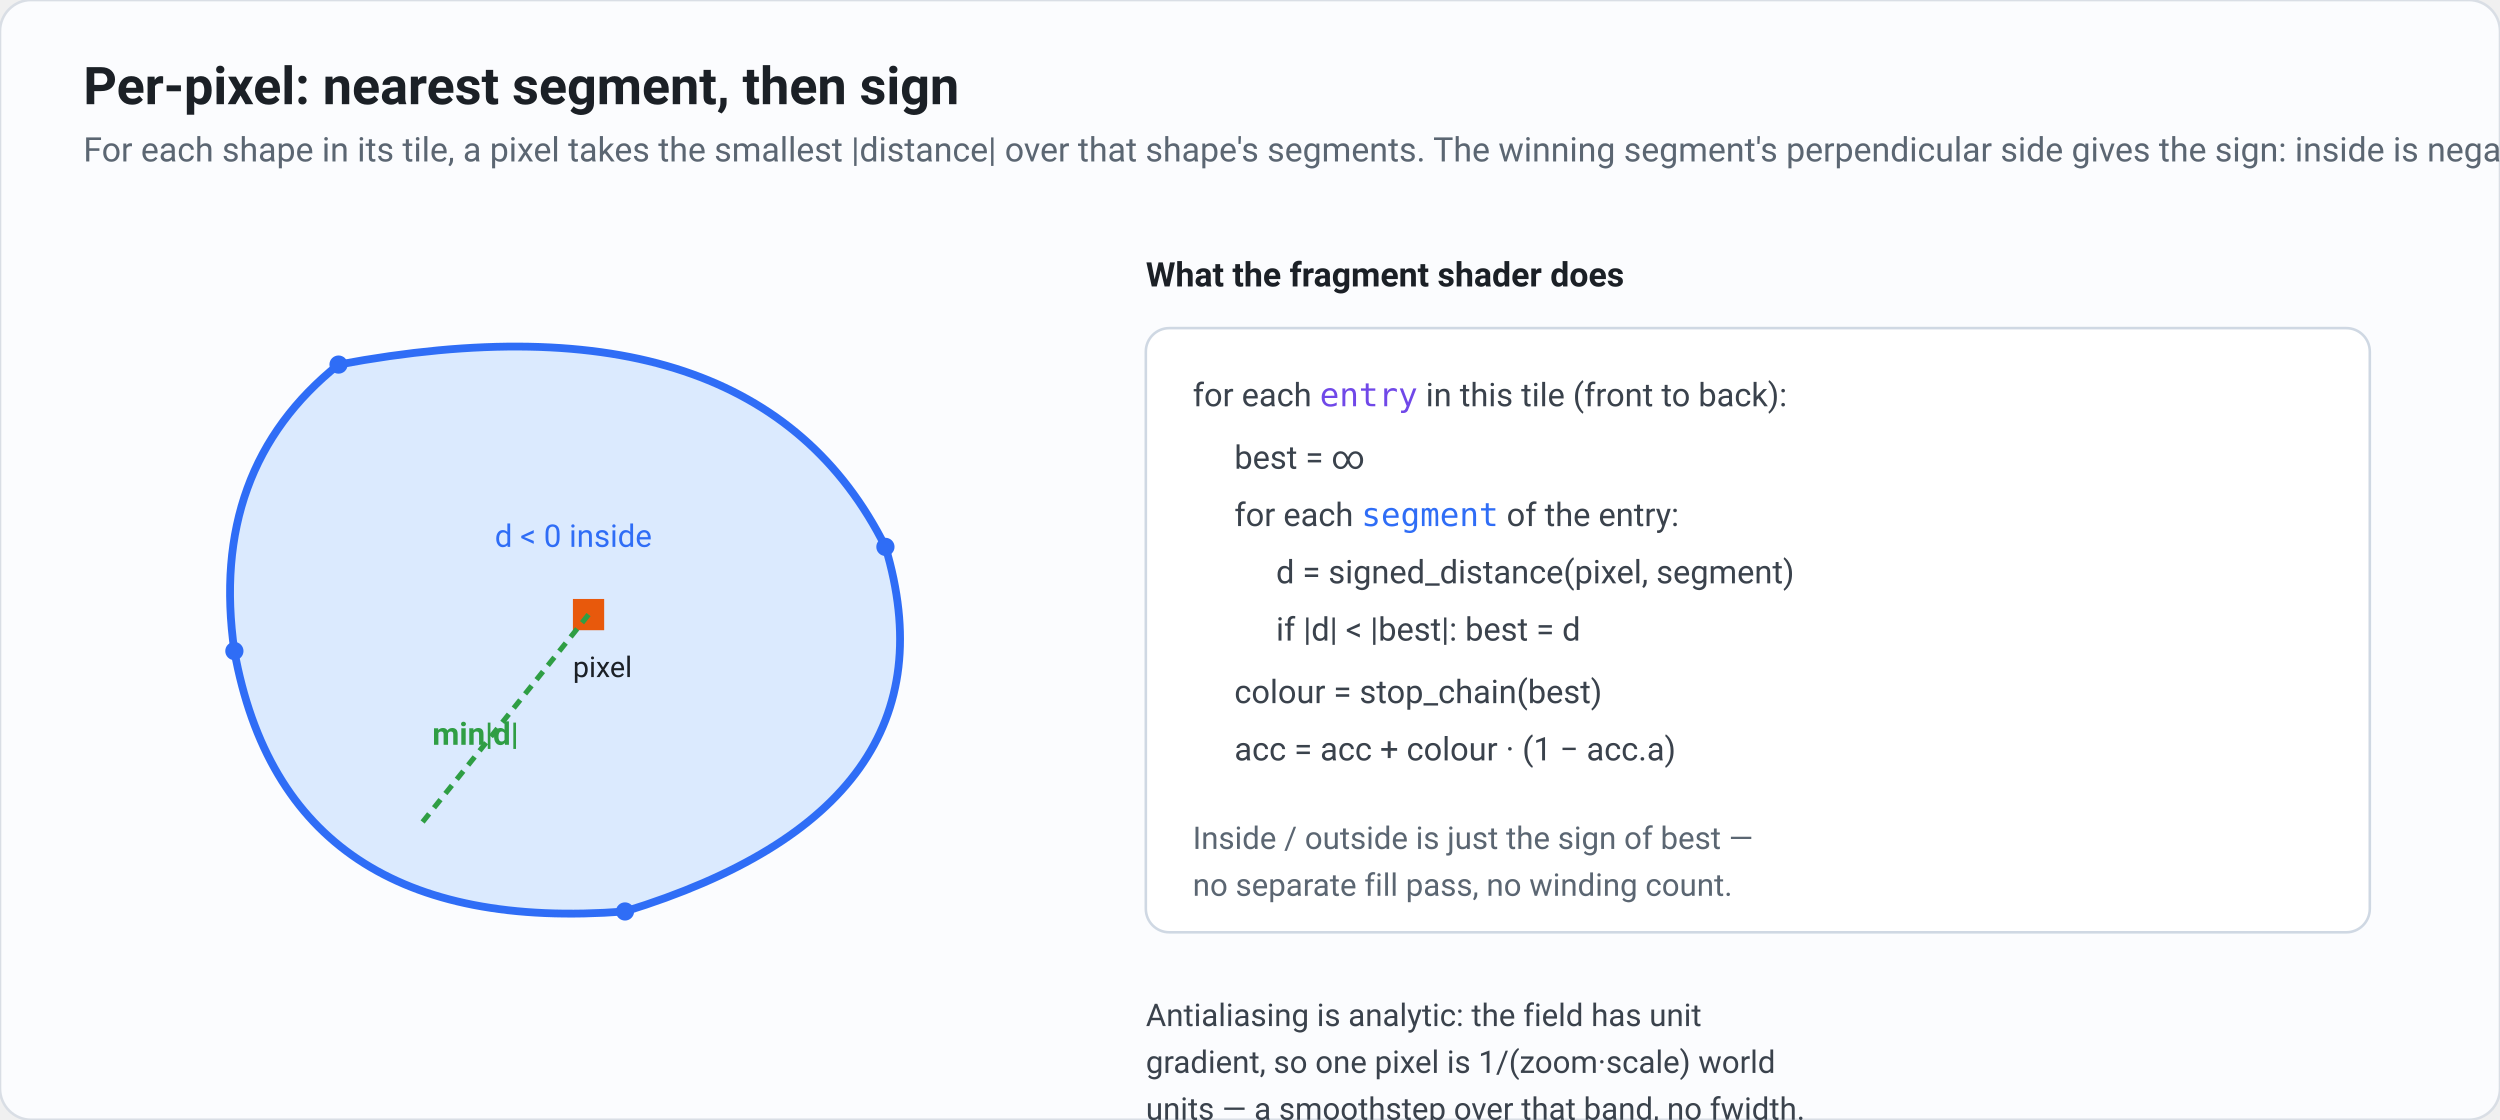
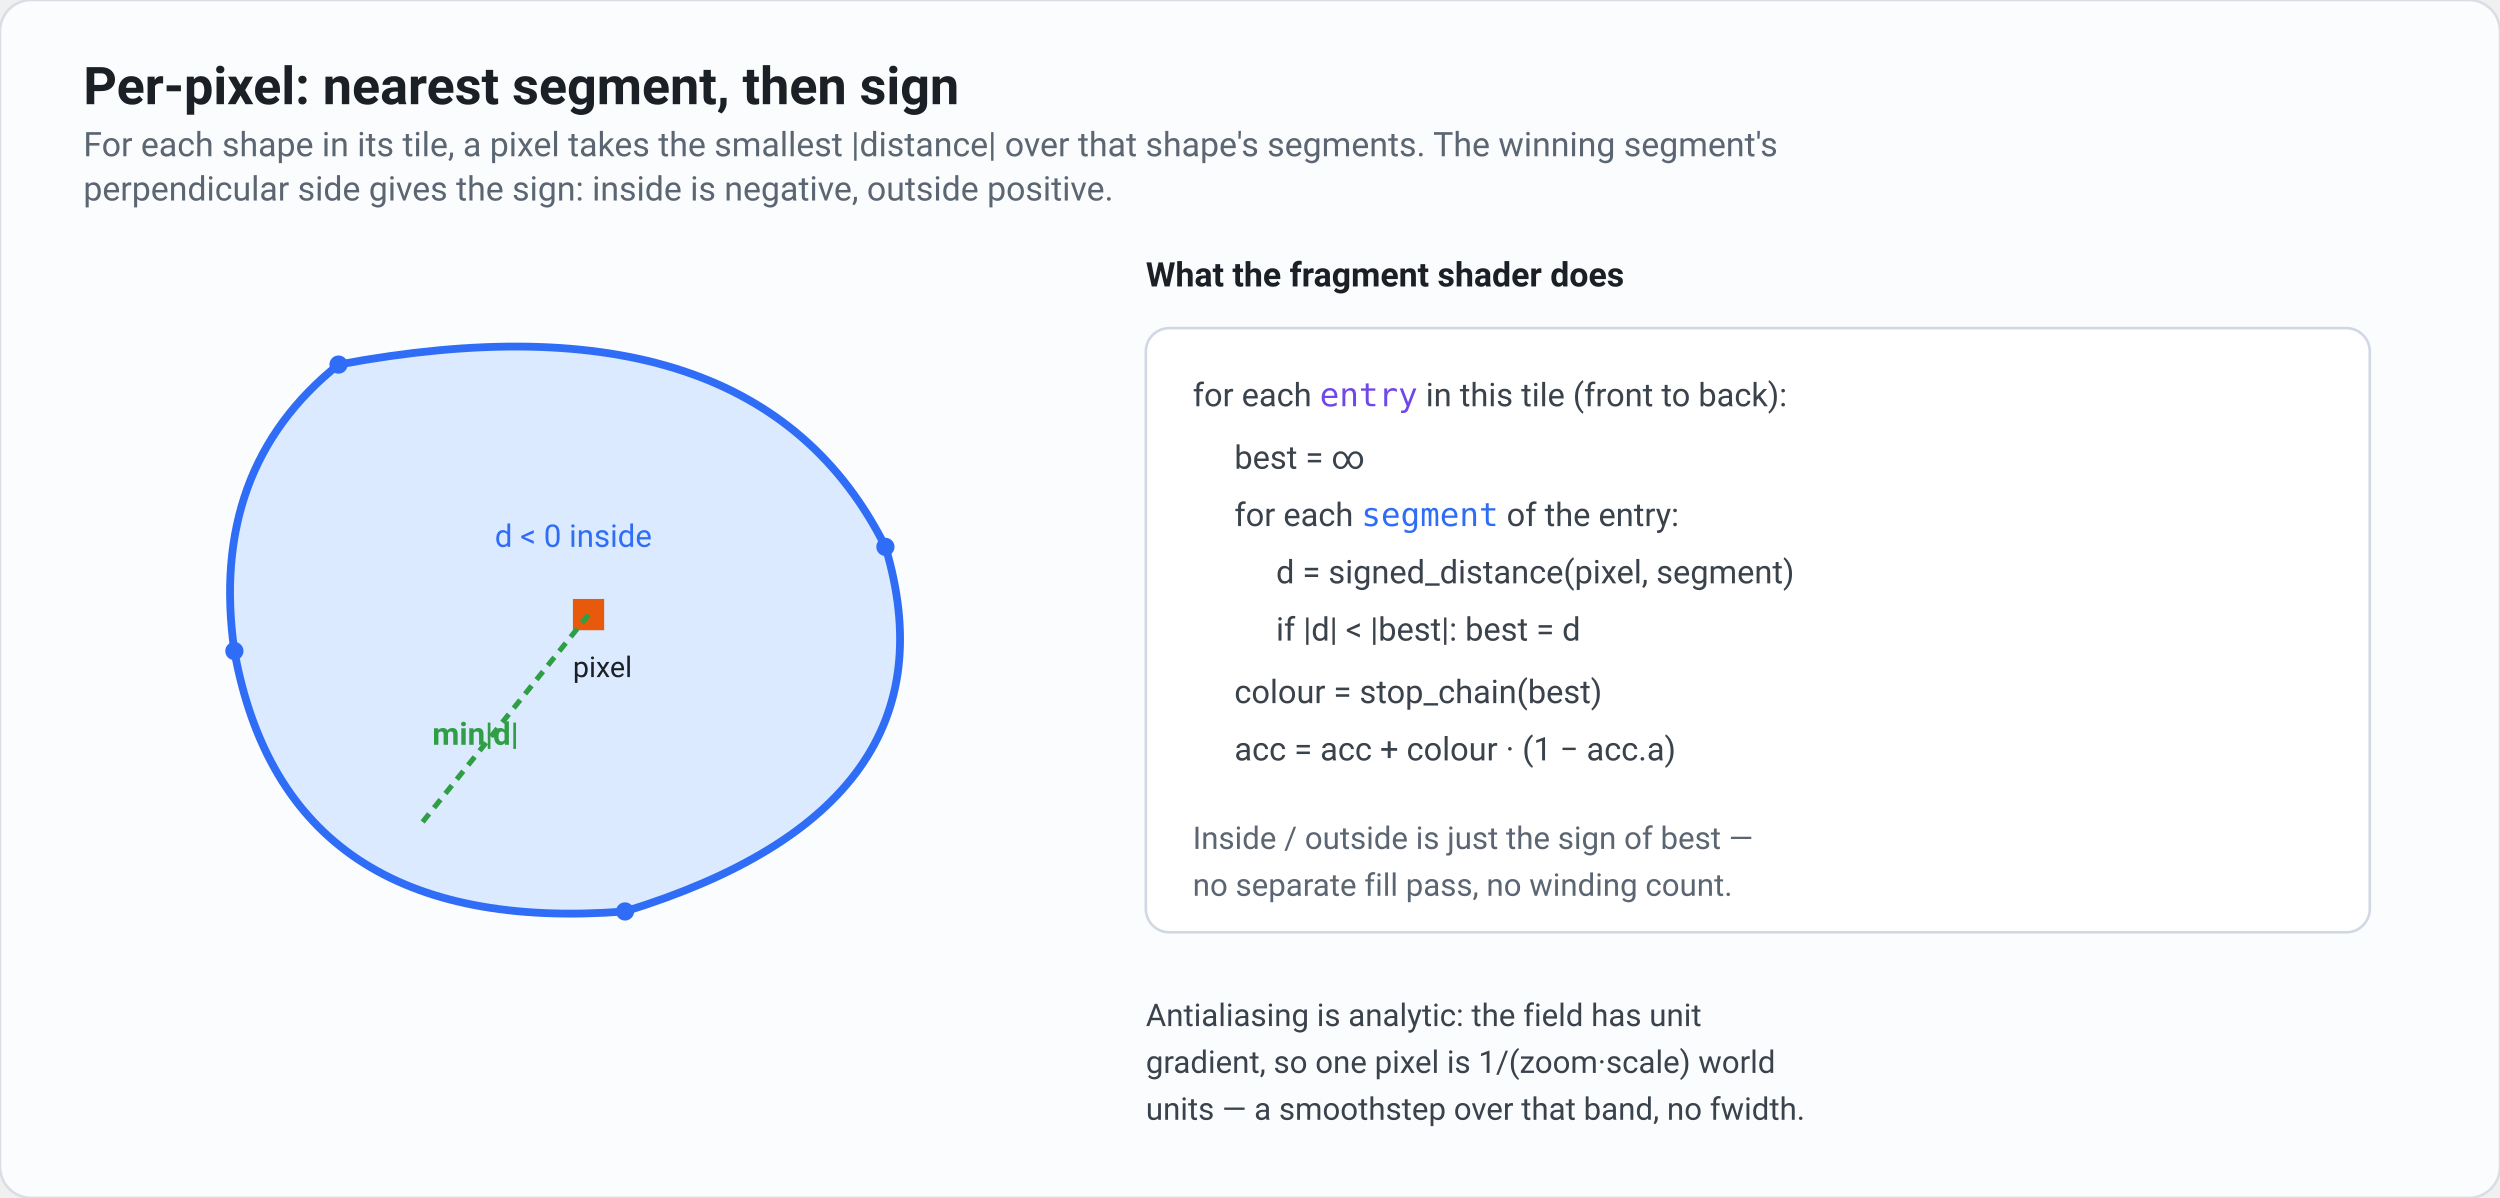
- <svg xmlns="http://www.w3.org/2000/svg" viewBox="0 0 960 430" font-family="ui-sans-serif, -apple-system, Segoe UI, Roboto, sans-serif">
-   <rect x="0" y="0" width="960" height="430" rx="12" fill="#fbfcfe" stroke="#d9dee5" />
+ <svg xmlns="http://www.w3.org/2000/svg" viewBox="0 0 960 460" font-family="ui-sans-serif, -apple-system, Segoe UI, Roboto, sans-serif">
+   <rect x="0" y="0" width="960" height="460" rx="12" fill="#fbfcfe" stroke="#d9dee5" />
  <text x="32" y="40" font-size="20" font-weight="700" fill="#1b2026">Per-pixel: nearest segment, then sign</text>
-   <text x="32" y="62" font-size="13" fill="#5b6672">For each shape in its tile, a pixel takes the smallest |distance| over that shape's segments. The winning segment's perpendicular side gives the sign: inside is negative, outside positive.</text>
+   <text x="32" y="60" font-size="13" fill="#5b6672">For each shape in its tile, a pixel takes the smallest |distance| over that shape's segments. The winning segment's</text>
+   <text x="32" y="77" font-size="13" fill="#5b6672">perpendicular side gives the sign: inside is negative, outside positive.</text>
  <g transform="translate(70,110)">
    <path d="M 60 30 Q 220 0 270 100 Q 300 200 170 240 Q 40 250 20 140 Q 10 70 60 30 Z" fill="#dbeafe" stroke="#2f6df6" stroke-width="3" />
    <circle cx="60" cy="30" r="3.5" fill="#2f6df6" />
    <circle cx="270" cy="100" r="3.5" fill="#2f6df6" />
    <circle cx="170" cy="240" r="3.5" fill="#2f6df6" />
    <circle cx="20" cy="140" r="3.5" fill="#2f6df6" />
    <rect x="150" y="120" width="12" height="12" fill="#e8590c" />
    <line x1="156" y1="126" x2="92" y2="206" stroke="#2f9e44" stroke-width="2" stroke-dasharray="4 3" />
    <text x="96" y="176" font-size="12" font-weight="700" fill="#2f9e44">min|d|</text>
    <text x="150" y="150" font-size="11" fill="#1b2026">pixel</text>
    <text x="120" y="100" font-size="12" fill="#2f6df6">d &lt; 0 inside</text>
  </g>
  <g transform="translate(440,110)">
    <text x="0" y="0" font-size="13" font-weight="700" fill="#1b2026">What the fragment shader does</text>
    <rect x="0" y="16" width="470" height="232" rx="9" fill="#ffffff" stroke="#cfd8e3" />
    <text x="18" y="46" font-size="12.5" fill="#3a424c">for each <tspan font-family="ui-monospace, monospace" fill="#7048e8">entry</tspan> in this tile (front to back):</text>
    <text x="34" y="70" font-size="12.5" fill="#3a424c">best = ∞</text>
    <text x="34" y="92" font-size="12.5" fill="#3a424c">for each <tspan font-family="ui-monospace, monospace" fill="#2f6df6">segment</tspan> of the entry:</text>
    <text x="50" y="114" font-size="12.5" fill="#3a424c">d = signed_distance(pixel, segment)</text>
    <text x="50" y="136" font-size="12.5" fill="#3a424c">if |d| &lt; |best|: best = d</text>
    <text x="34" y="160" font-size="12.5" fill="#3a424c">colour = stop_chain(best)</text>
    <text x="34" y="182" font-size="12.5" fill="#3a424c">acc = acc + colour · (1 − acc.a)</text>
    <text x="18" y="216" font-size="12" fill="#5b6672">Inside / outside is just the sign of best —</text>
    <text x="18" y="234" font-size="12" fill="#5b6672">no separate fill pass, no winding count.</text>
    <text x="0" y="284" font-size="12" fill="#3a424c">Antialiasing is analytic: the field has unit</text>
    <text x="0" y="302" font-size="12" fill="#3a424c">gradient, so one pixel is 1/(zoom·scale) world</text>
    <text x="0" y="320" font-size="12" fill="#3a424c">units — a smoothstep over that band, no fwidth.</text>
  </g>
</svg>
